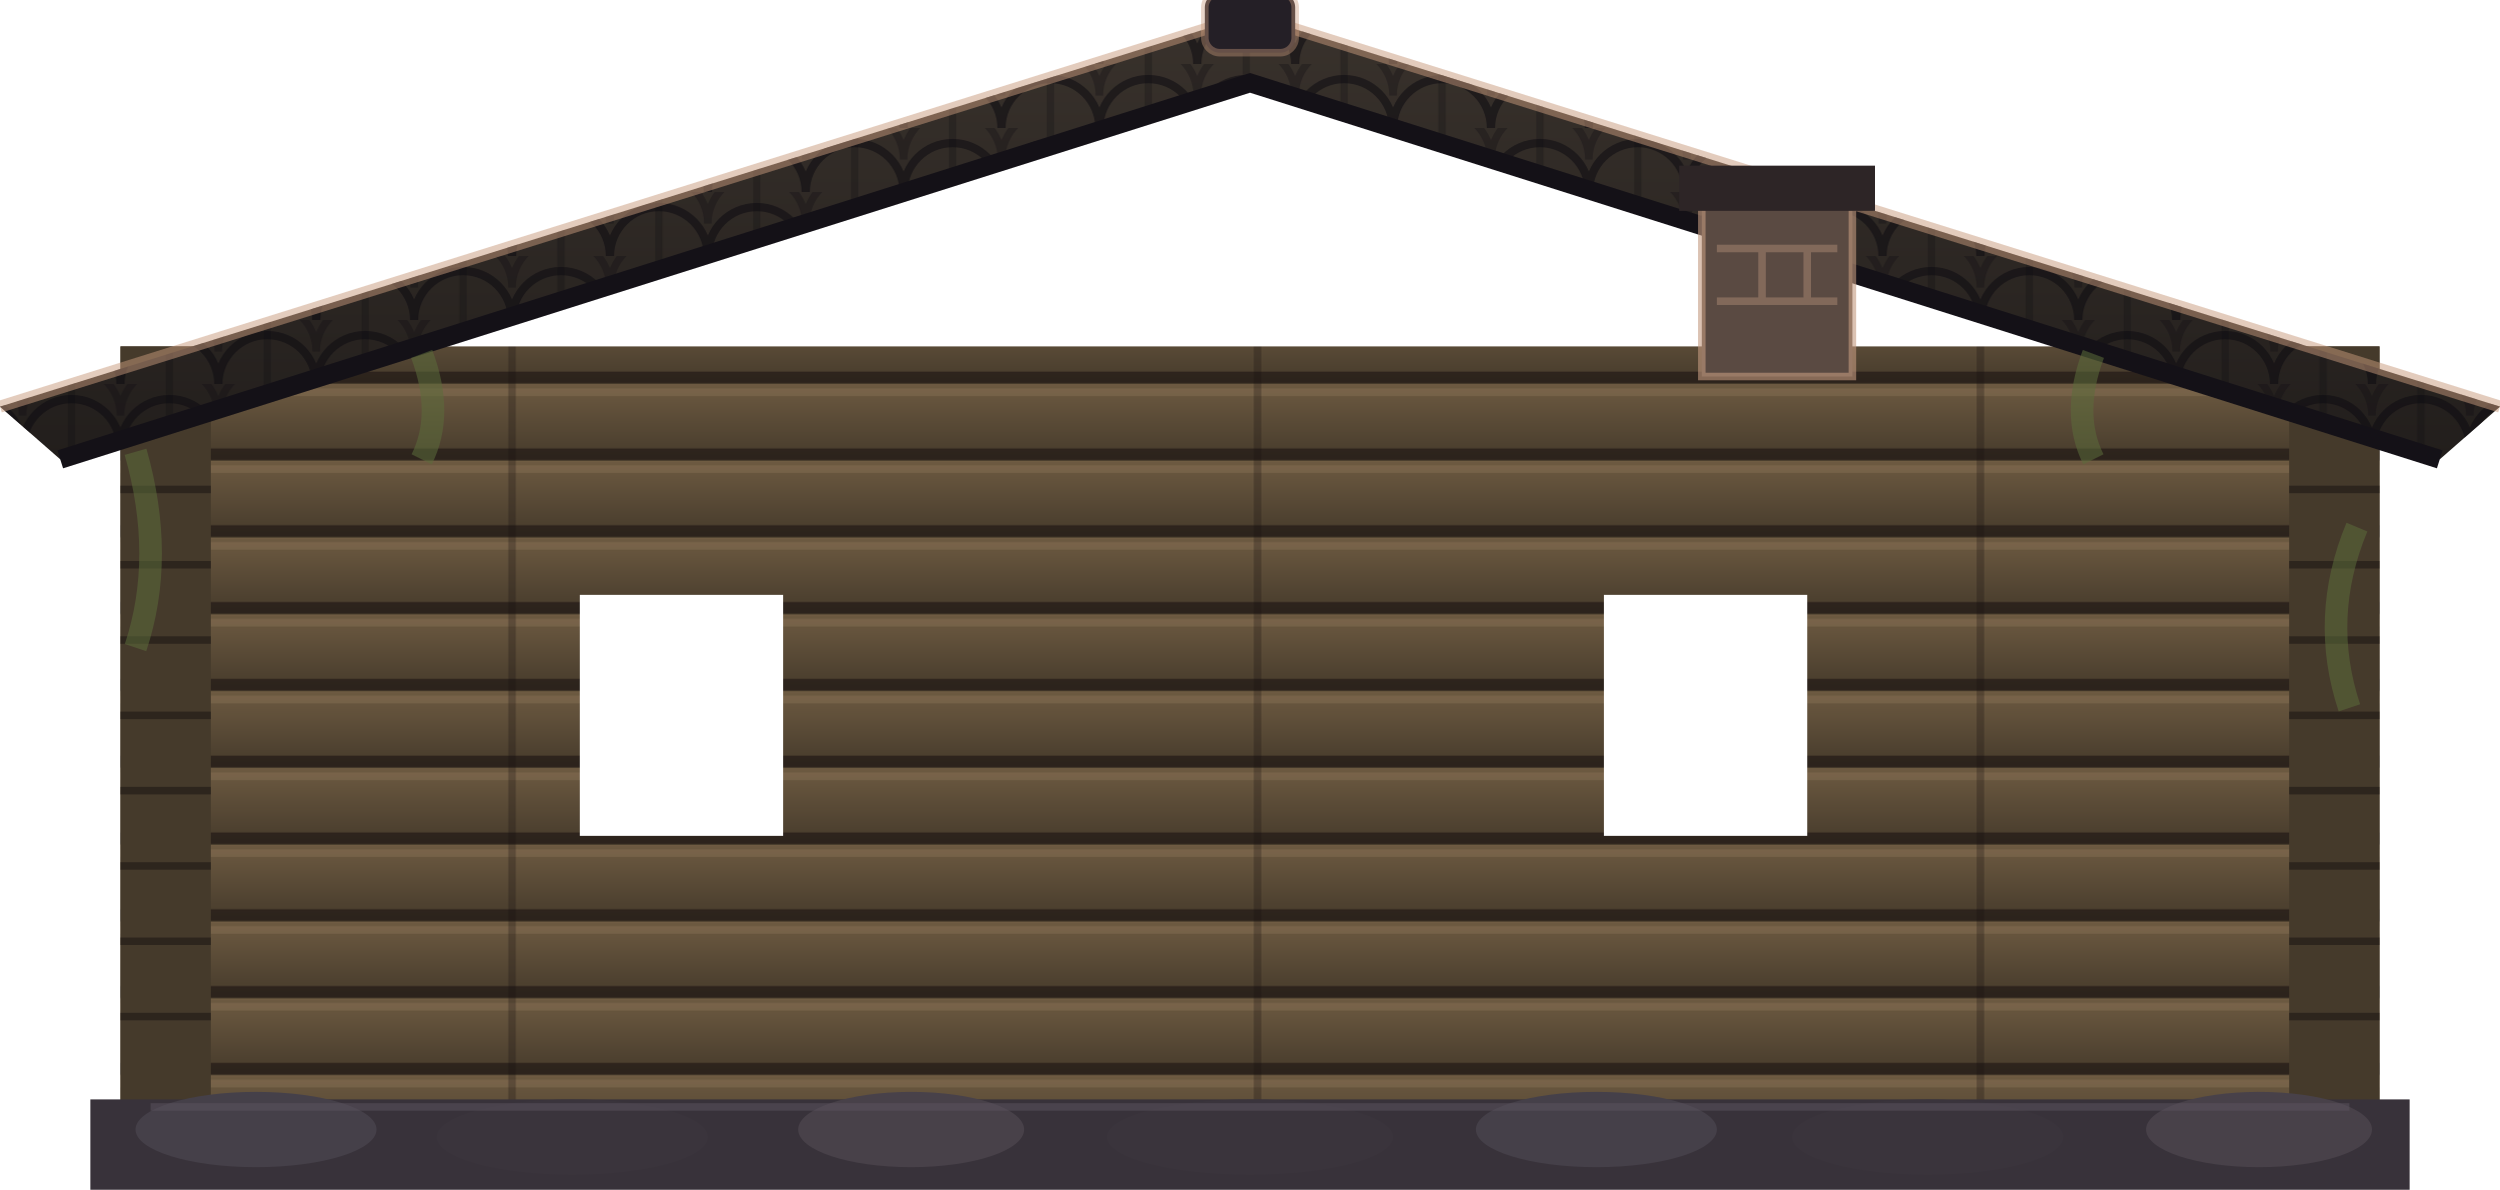
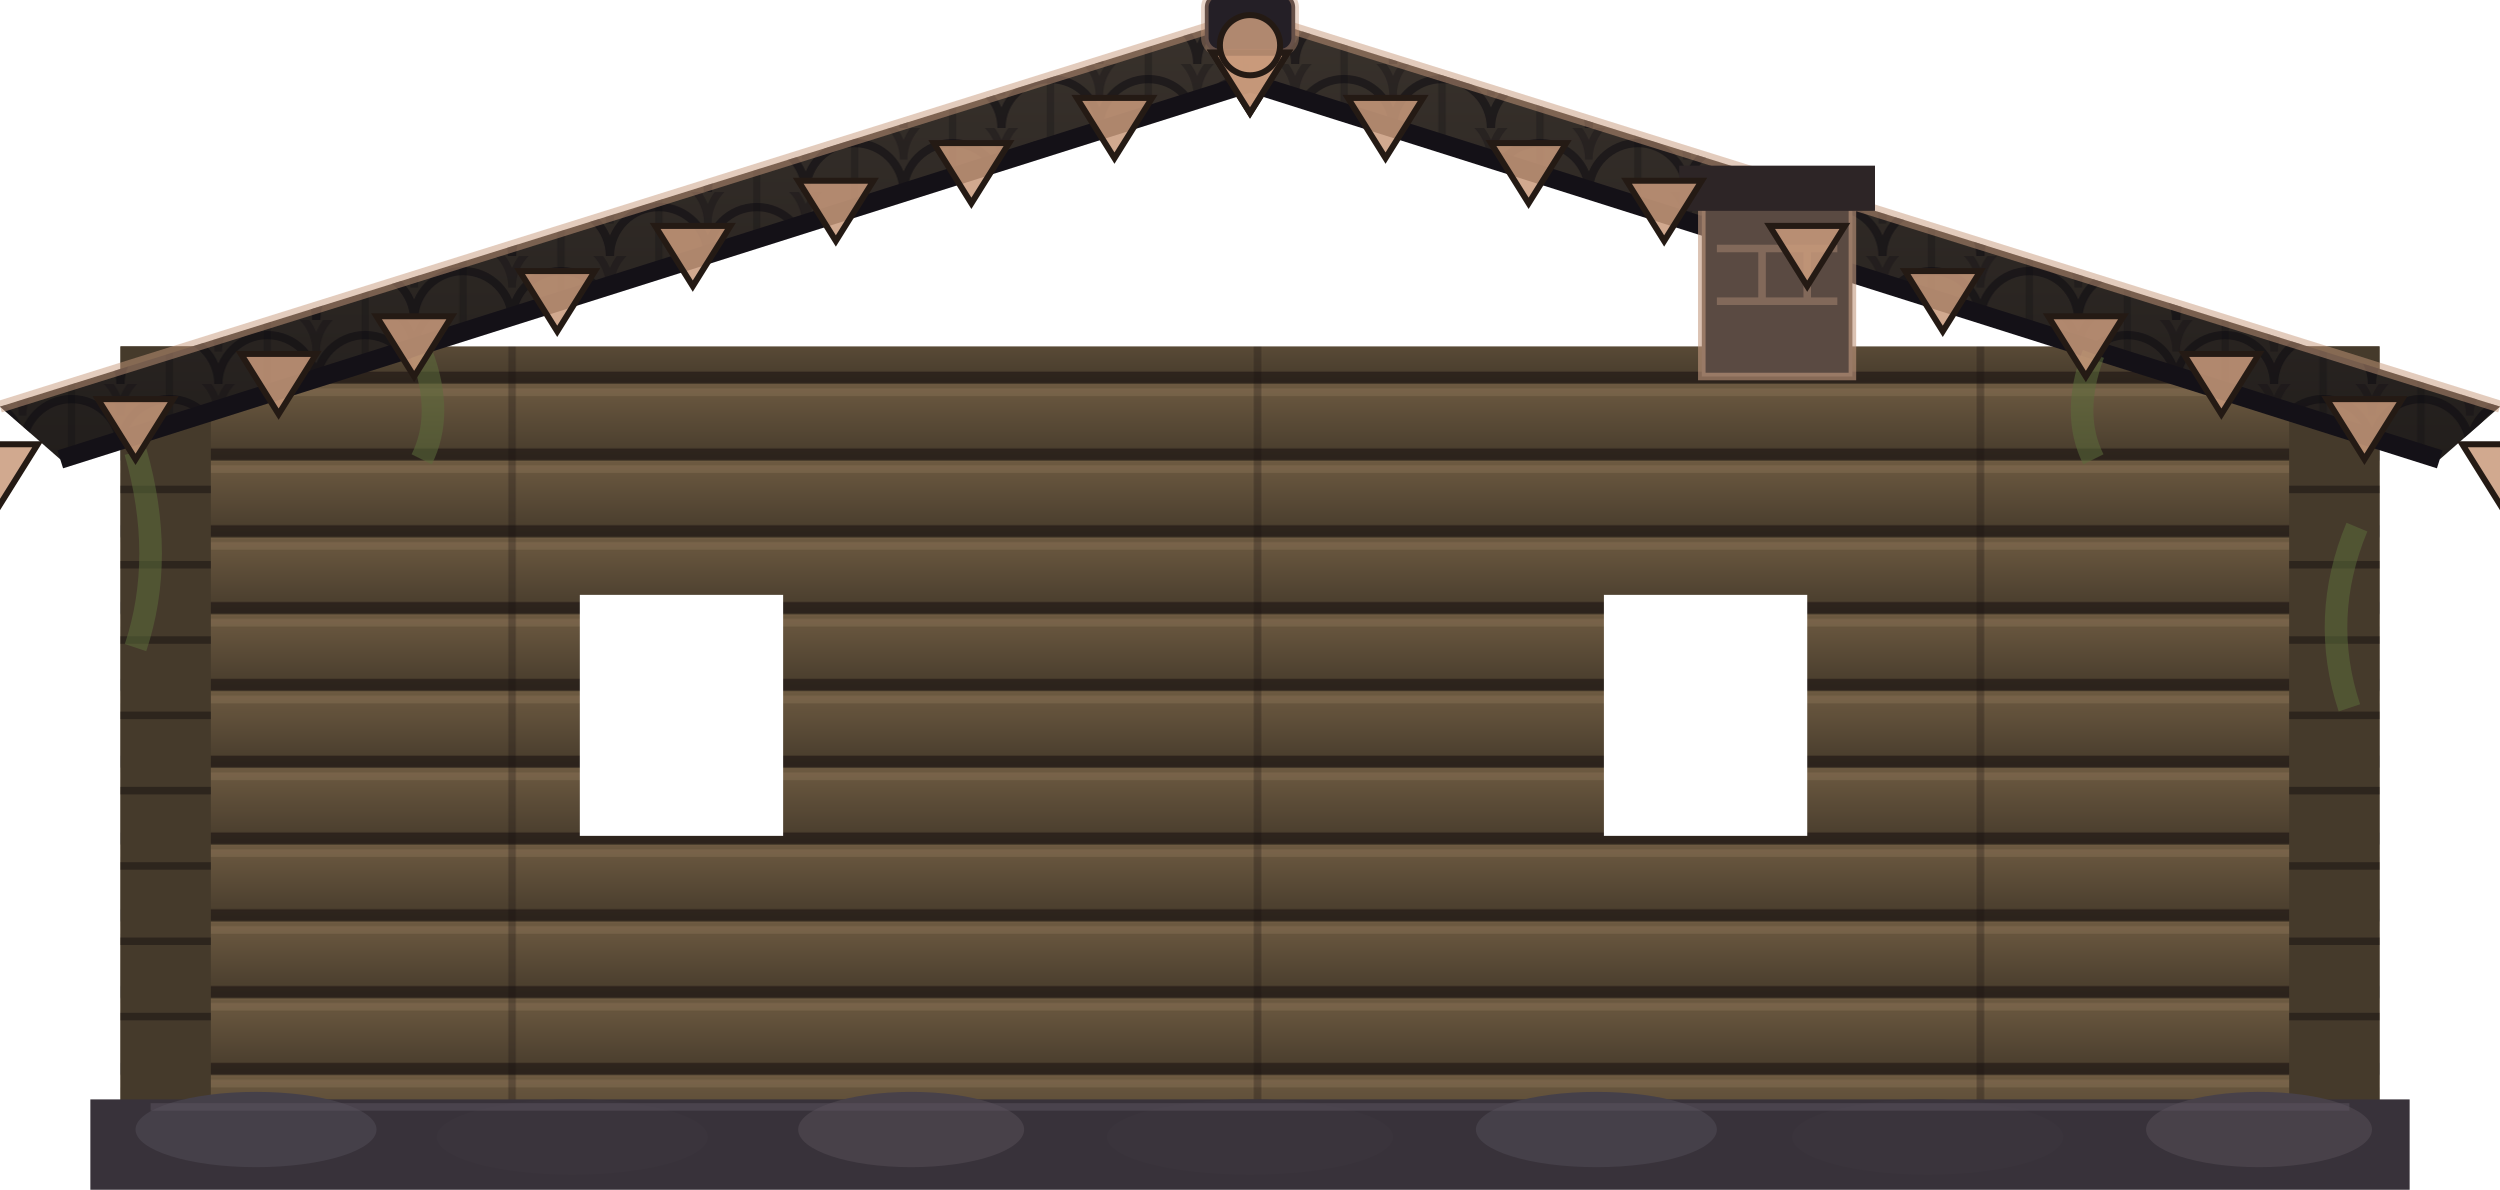
<svg xmlns="http://www.w3.org/2000/svg" width="332" height="158" viewBox="-16 0 332 158">
  <defs>
    <linearGradient id="wall" x2="0" y2="1">
      <stop stop-color="#6d5a41" />
      <stop offset="1" stop-color="#453a2b" />
    </linearGradient>
    <linearGradient id="roofg" x2="0" y2="1">
      <stop stop-color="#39322c" />
      <stop offset="1" stop-color="#221e1c" />
    </linearGradient>
    <pattern id="logs" width="300" height="10.2" patternUnits="userSpaceOnUse">
      <rect width="300" height="10.2" fill="url(#wall)" />
      <path d="M0 9.3H300" stroke="#171010" stroke-opacity=".55" stroke-width="1.5" />
      <path d="M0 1.1H300" stroke="#f0c9a2" stroke-opacity=".10" />
      <path d="M52 0v10.2M151 0v10.2M247 0v10.2" stroke="#171010" stroke-opacity=".28" stroke-width="1" />
    </pattern>
    <pattern id="shingles" width="13" height="8.5" patternUnits="userSpaceOnUse">
      <path d="M0 8.5a6.5 6.5 0 0 1 13 0" fill="none" stroke="#0e0c11" stroke-opacity=".55" stroke-width="1.1" />
      <path d="M0 4.2a6.5 6.5 0 0 1 13 0" fill="none" stroke="#0e0c11" stroke-opacity=".3" stroke-width="1" />
      <path d="M6.5 0v8.5" stroke="#0e0c11" stroke-opacity=".25" />
    </pattern>
    <clipPath id="wall-openings">
      <path clip-rule="evenodd" d="M0 46H300V148H0Z M61 79H88V111H61Z M197 79H224V111H197Z" />
    </clipPath>
    <clipPath id="roofclip">
      <path d="M-16 54L150 2L316 54L308 61L150 11L-8 61Z" />
    </clipPath>
  </defs>
  <g clip-path="url(#wall-openings)">
    <rect x="0" y="46" width="300" height="102" fill="url(#logs)" />
    <g id="corners">
      <rect x="-1" y="45" width="13" height="104" rx="3" fill="#453a2b" />
      <rect x="288" y="45" width="13" height="104" rx="3" fill="#453a2b" />
      <path d="M-1 55h13M-1 65h13M-1 75h13M-1 85h13M-1 95h13M-1 105h13M-1 115h13M-1 125h13M-1 135h13M288 55h13M288 65h13M288 75h13M288 85h13M288 95h13M288 105h13M288 115h13M288 125h13M288 135h13" stroke="#171010" stroke-opacity=".5" />
    </g>
  </g>
  <g id="foundation">
    <rect x="-4" y="146" width="308" height="12" fill="#38323a" />
    <ellipse cx="18" cy="150" rx="16" ry="5" fill="#454049" />
    <ellipse cx="60" cy="151" rx="18" ry="5" fill="#3a343c" />
    <ellipse cx="105" cy="150" rx="15" ry="5" fill="#484149" />
    <ellipse cx="150" cy="151" rx="19" ry="5" fill="#3a343c" />
    <ellipse cx="196" cy="150" rx="16" ry="5" fill="#454049" />
    <ellipse cx="240" cy="151" rx="18" ry="5" fill="#3a343c" />
    <ellipse cx="284" cy="150" rx="15" ry="5" fill="#484149" />
    <path d="M4 147h292" stroke="#5c5560" stroke-opacity=".5" />
  </g>
  <g id="roof">
    <path d="M-16 54L150 2L316 54L308 61L150 11L-8 61Z" fill="url(#roofg)" />
    <path d="M-16 54L150 2L316 54L308 61L150 11L-8 61Z" fill="url(#shingles)" />
    <path d="M-16 54L150 2L316 54" fill="none" stroke="#c99a7c" stroke-opacity=".5" stroke-width="1.6" />
    <path d="M-8 61L150 11L308 61" fill="none" stroke="#141117" stroke-width="2.5" />
    <rect x="144" y="-1" width="12" height="8" rx="2" fill="#241f26" stroke="#c99a7c" stroke-opacity=".4" />
  </g>
  <g id="chimney">
    <path d="M210 26h20v24h-20Z" fill="#5a4a42" stroke="#c39a7f" stroke-opacity=".6" />
    <path d="M207 22h26v6h-26Z" fill="#2d2526" />
    <path d="M212 33h16M212 40h16M218 33v7M224 33v7" stroke="#e0b393" stroke-opacity=".3" />
  </g>
  <g id="moss">
    <path d="M2 60q4 14 0 26M297 70q-5 12-1 24M40 47q3 8 0 14M262 47q-3 8 0 14" stroke="#5c6b3a" stroke-opacity=".55" stroke-width="3" fill="none" />
  </g>
+   <g id="bargeboard" fill="#c99a7c" fill-opacity=".85" stroke="#241a14" stroke-width=".8">
+     <path d="M-21 59L-11 59L-16 67Z" />
+     <path d="M145 7L155 7L150 15Z" />
+     <path d="M-3 53L7 53L2 61Z" />
+     <path d="M163 13L173 13L168 21Z" />
+     <path d="M16 47L26 47L21 55Z" />
+     <path d="M182 19L192 19L187 27Z" />
+     <path d="M34 42L44 42L39 50Z" />
+     <path d="M200 24L210 24L205 32Z" />
+     <path d="M53 36L63 36L58 44Z" />
+     <path d="M219 30L229 30L224 38Z" />
+     <path d="M71 30L81 30L76 38Z" />
+     <path d="M237 36L247 36L242 44Z" />
+     <path d="M90 24L100 24L95 32Z" />
+     <path d="M256 42L266 42L261 50Z" />
+     <path d="M108 19L118 19L113 27Z" />
+     <path d="M274 47L284 47L279 55Z" />
+     <path d="M127 13L137 13L132 21Z" />
+     <path d="M293 53L303 53L298 61Z" />
+     <path d="M145 7L155 7L150 15Z" />
+     <path d="M311 59L321 59L316 67Z" />
+     <circle cx="150" cy="6" r="4" fill="#c99a7c" stroke="#241a14" />
+   </g>
</svg>
